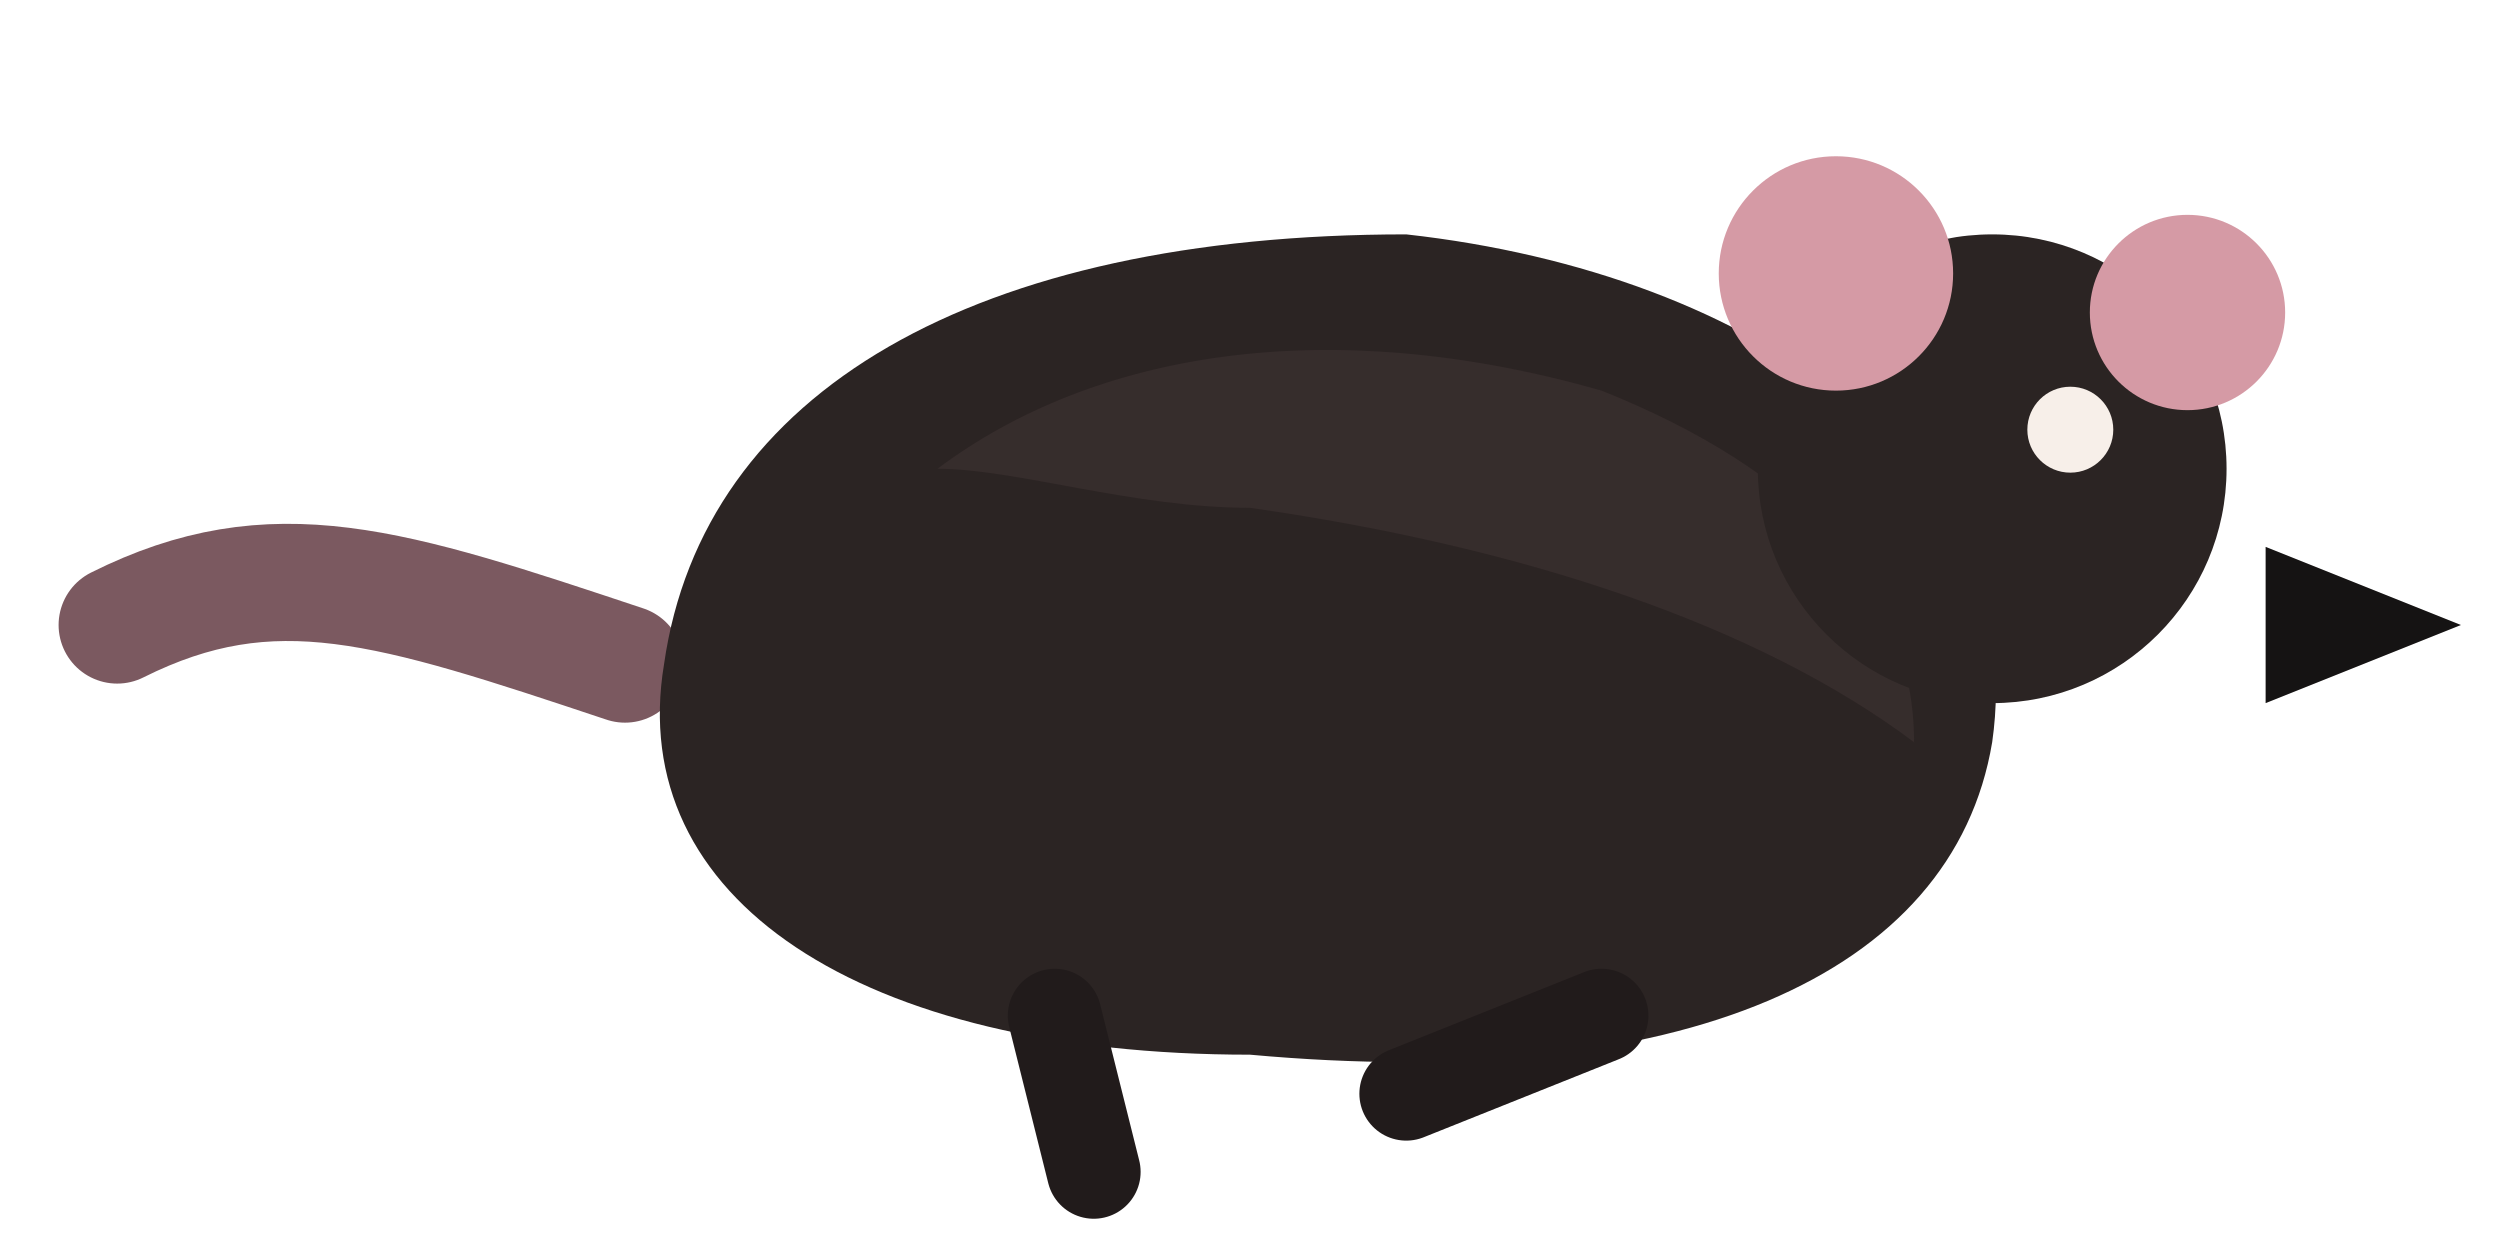
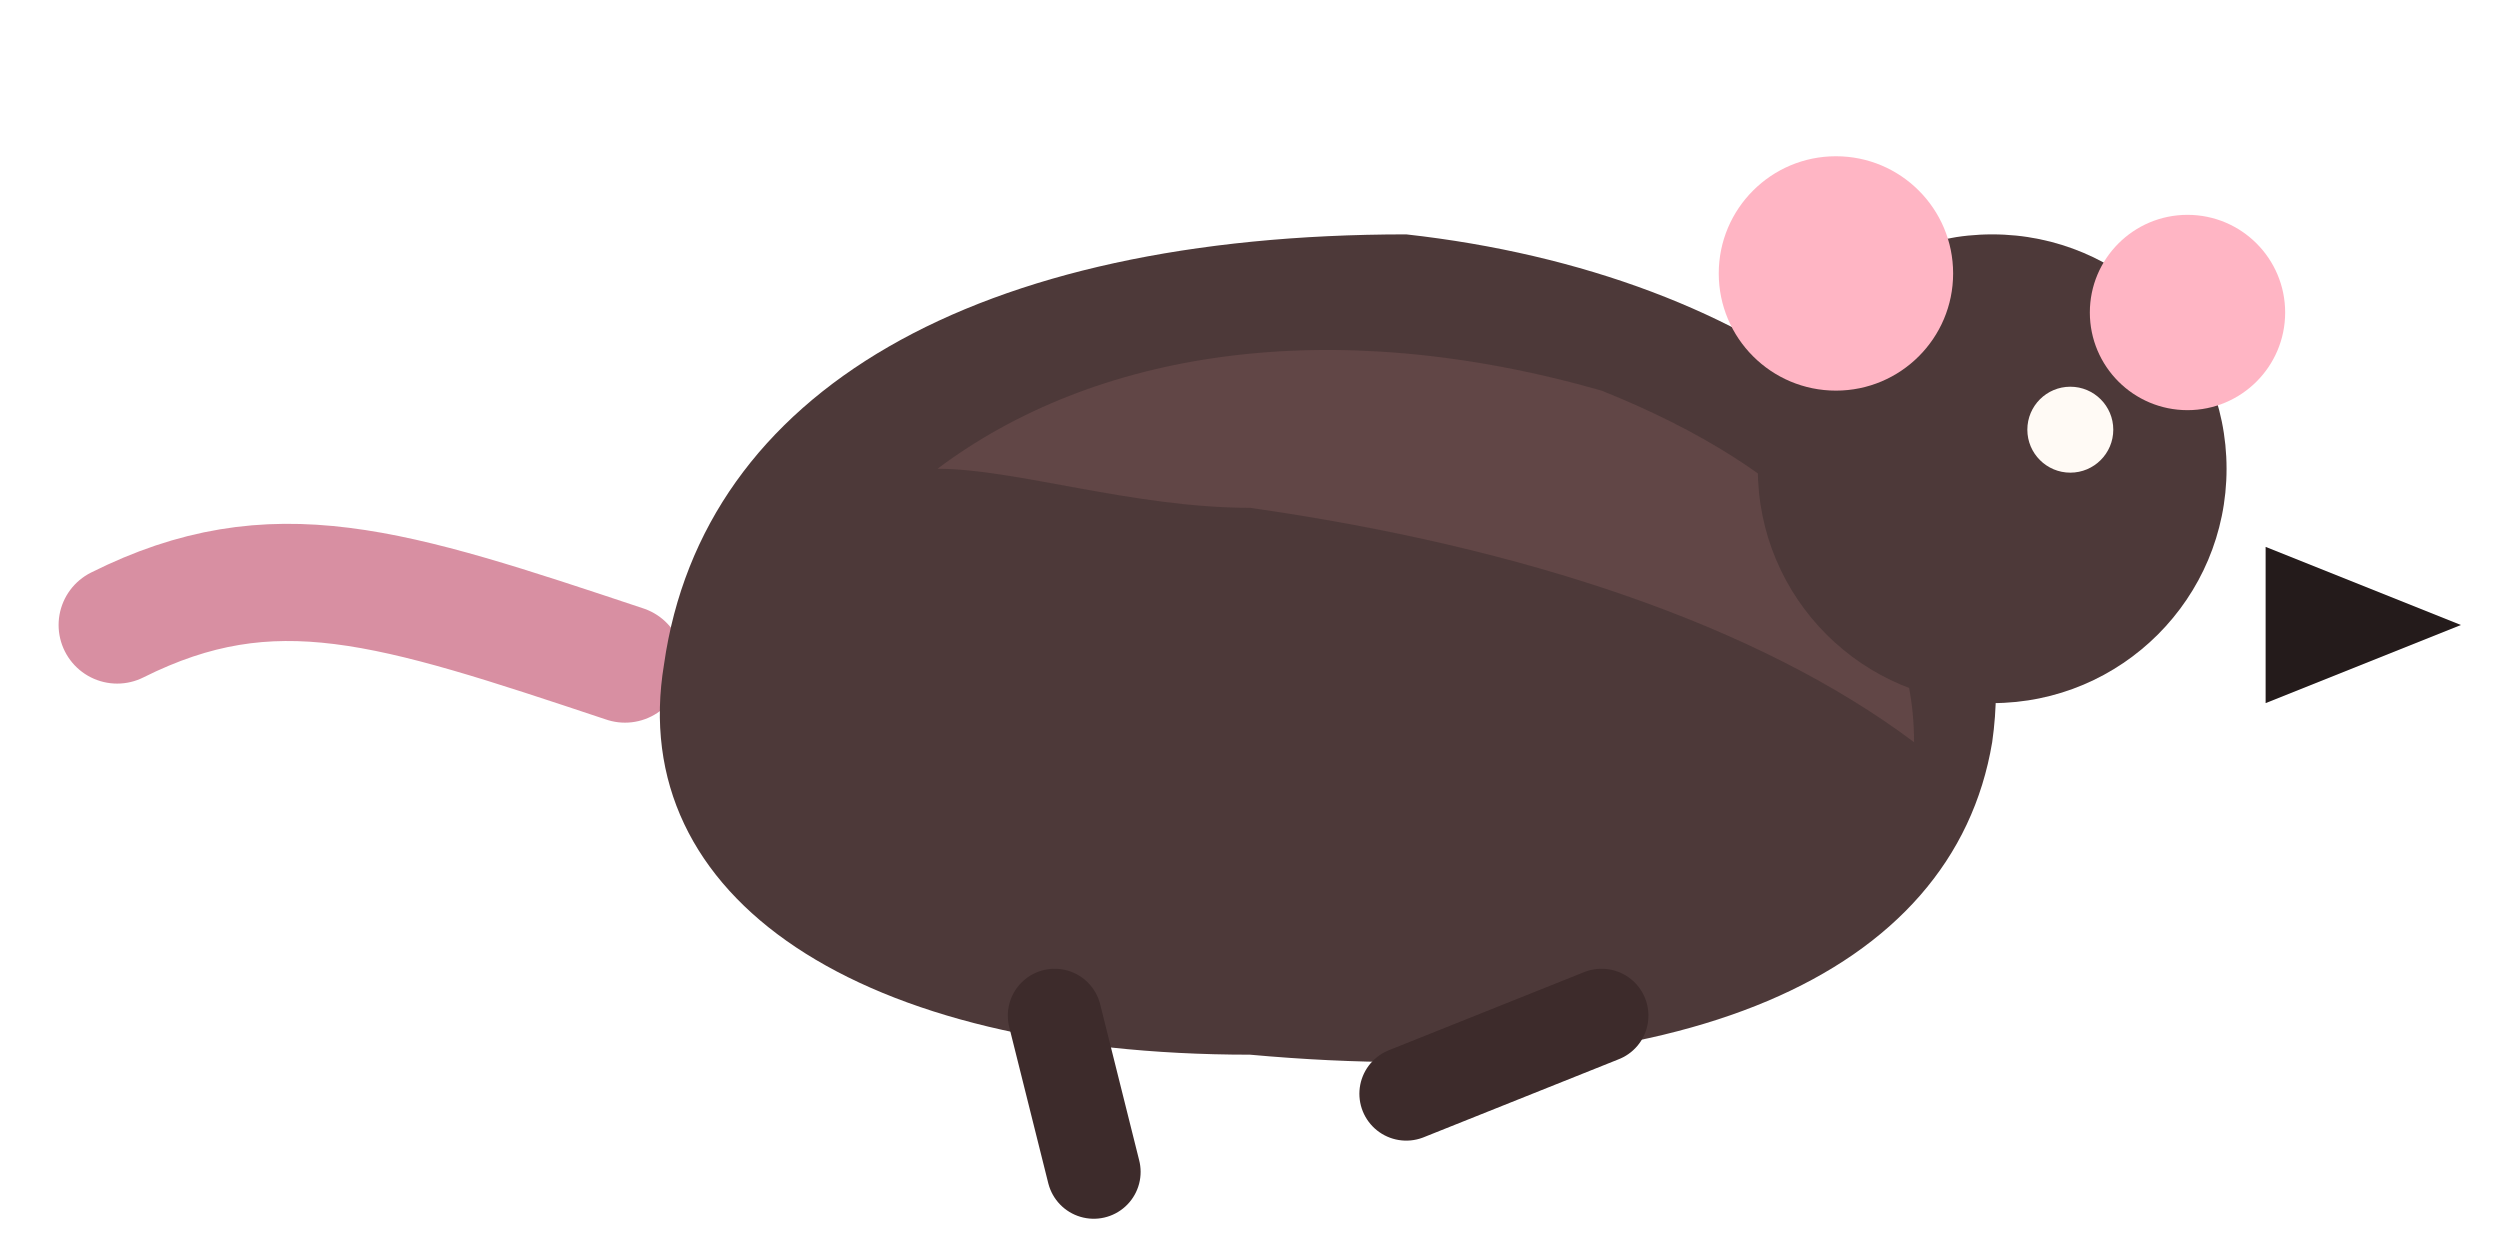
<svg xmlns="http://www.w3.org/2000/svg" width="64" height="32" viewBox="0 0 64 32" role="img" aria-label="RunRat frame 5">
-   <path fill="none" stroke="#7b5960" stroke-width="3" stroke-linecap="round" d="M16 17C10 15 7 14 3 16" />
-   <path fill="#2b2423" d="M17 17c1-7 8-11 19-11 9 1 16 6 15 13-1 6-8 9-19 8-10 0-16-4-15-10z" />
-   <path fill="#3b3030" d="M24 12c4-3 10-4 17-2 5 2 8 5 8 9-4-3-10-5-17-6-3 0-6-1-8-1z" opacity=".7" />
-   <circle cx="51" cy="12" r="6" fill="#2b2423" />
-   <circle cx="47" cy="7" r="3" fill="#d59aa5" />
-   <circle cx="56" cy="8" r="2.5" fill="#d59aa5" />
-   <circle cx="53" cy="11" r="1.1" fill="#f7efe9" />
-   <path fill="#151313" d="M58 14l5 2-5 2z" />
-   <path fill="none" stroke="#211b1b" stroke-width="2.4" stroke-linecap="round" d="M27 26l1 4M41 26l-5 2" />
+   <path fill="none" stroke="#d88fa2" stroke-width="3" stroke-linecap="round" d="M16 17C10 15 7 14 3 16" />
+   <path fill="#4d3939" d="M17 17c1-7 8-11 19-11 9 1 16 6 15 13-1 6-8 9-19 8-10 0-16-4-15-10z" />
+   <path fill="#6a4b4b" d="M24 12c4-3 10-4 17-2 5 2 8 5 8 9-4-3-10-5-17-6-3 0-6-1-8-1z" opacity=".7" />
+   <circle cx="51" cy="12" r="6" fill="#4d3939" />
+   <circle cx="47" cy="7" r="3" fill="#ffb5c4" />
+   <circle cx="56" cy="8" r="2.5" fill="#ffb5c4" />
+   <circle cx="53" cy="11" r="1.1" fill="#fffaf5" />
+   <path fill="#241b1b" d="M58 14l5 2-5 2z" />
+   <path fill="none" stroke="#3d2b2b" stroke-width="2.4" stroke-linecap="round" d="M27 26l1 4M41 26l-5 2" />
</svg>
